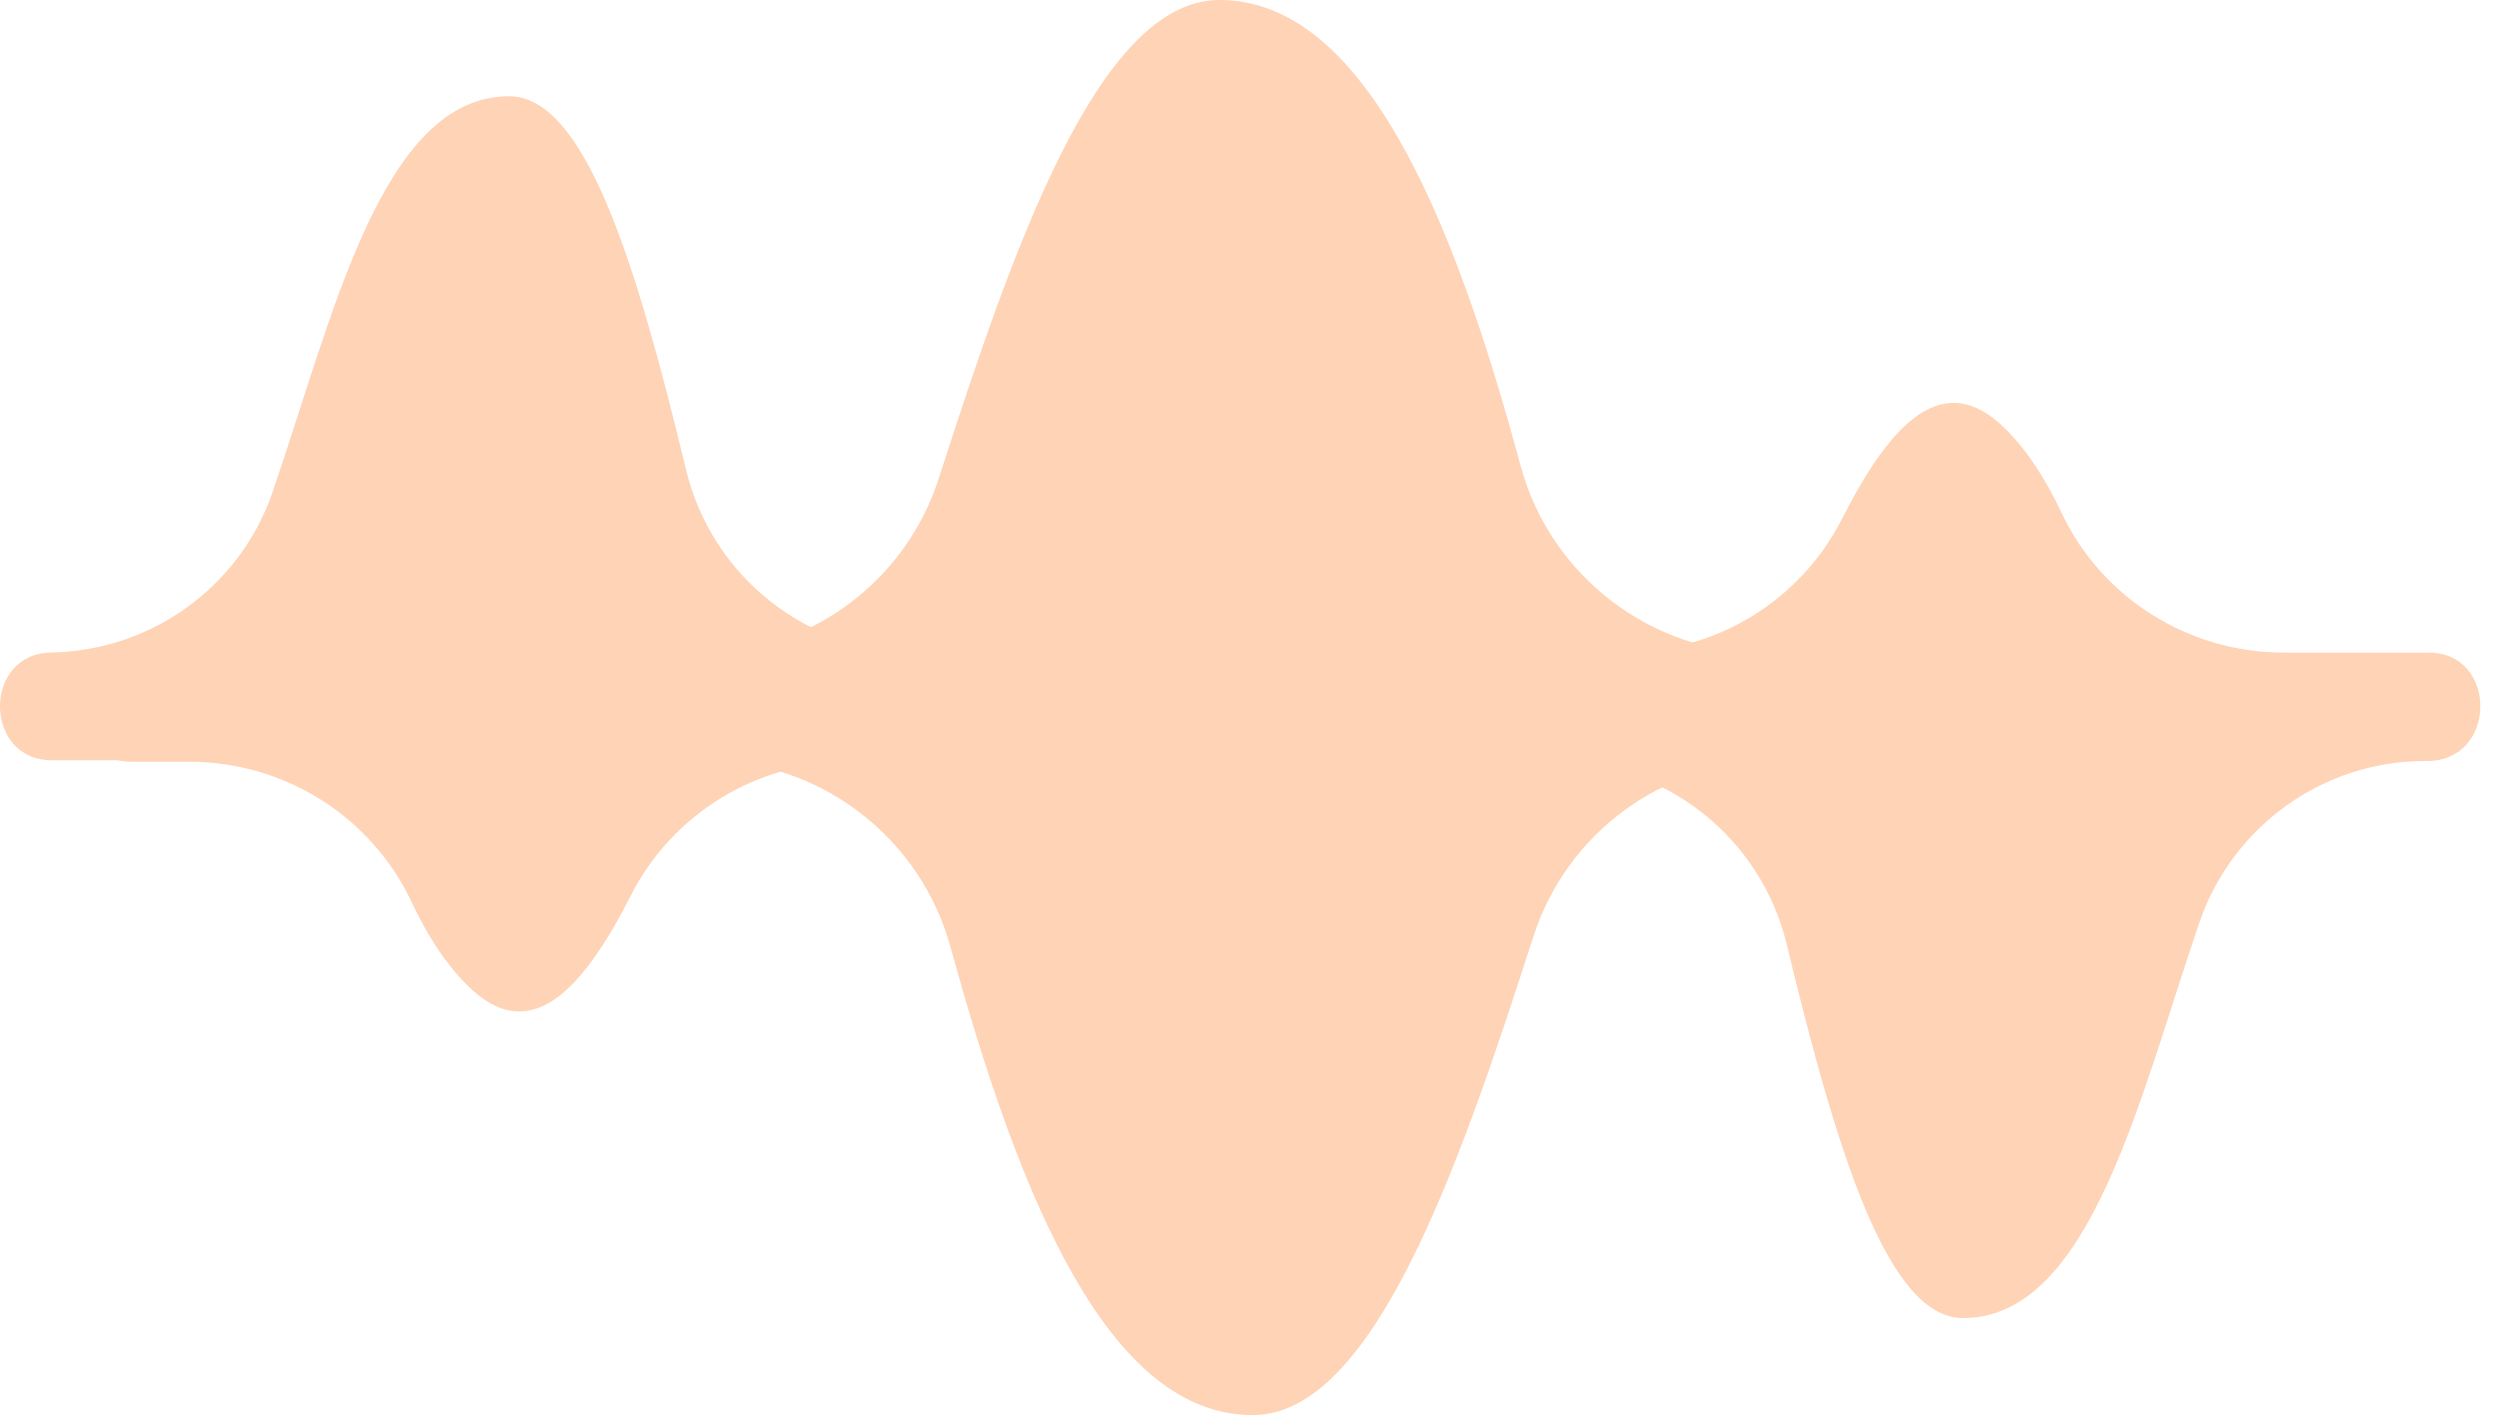
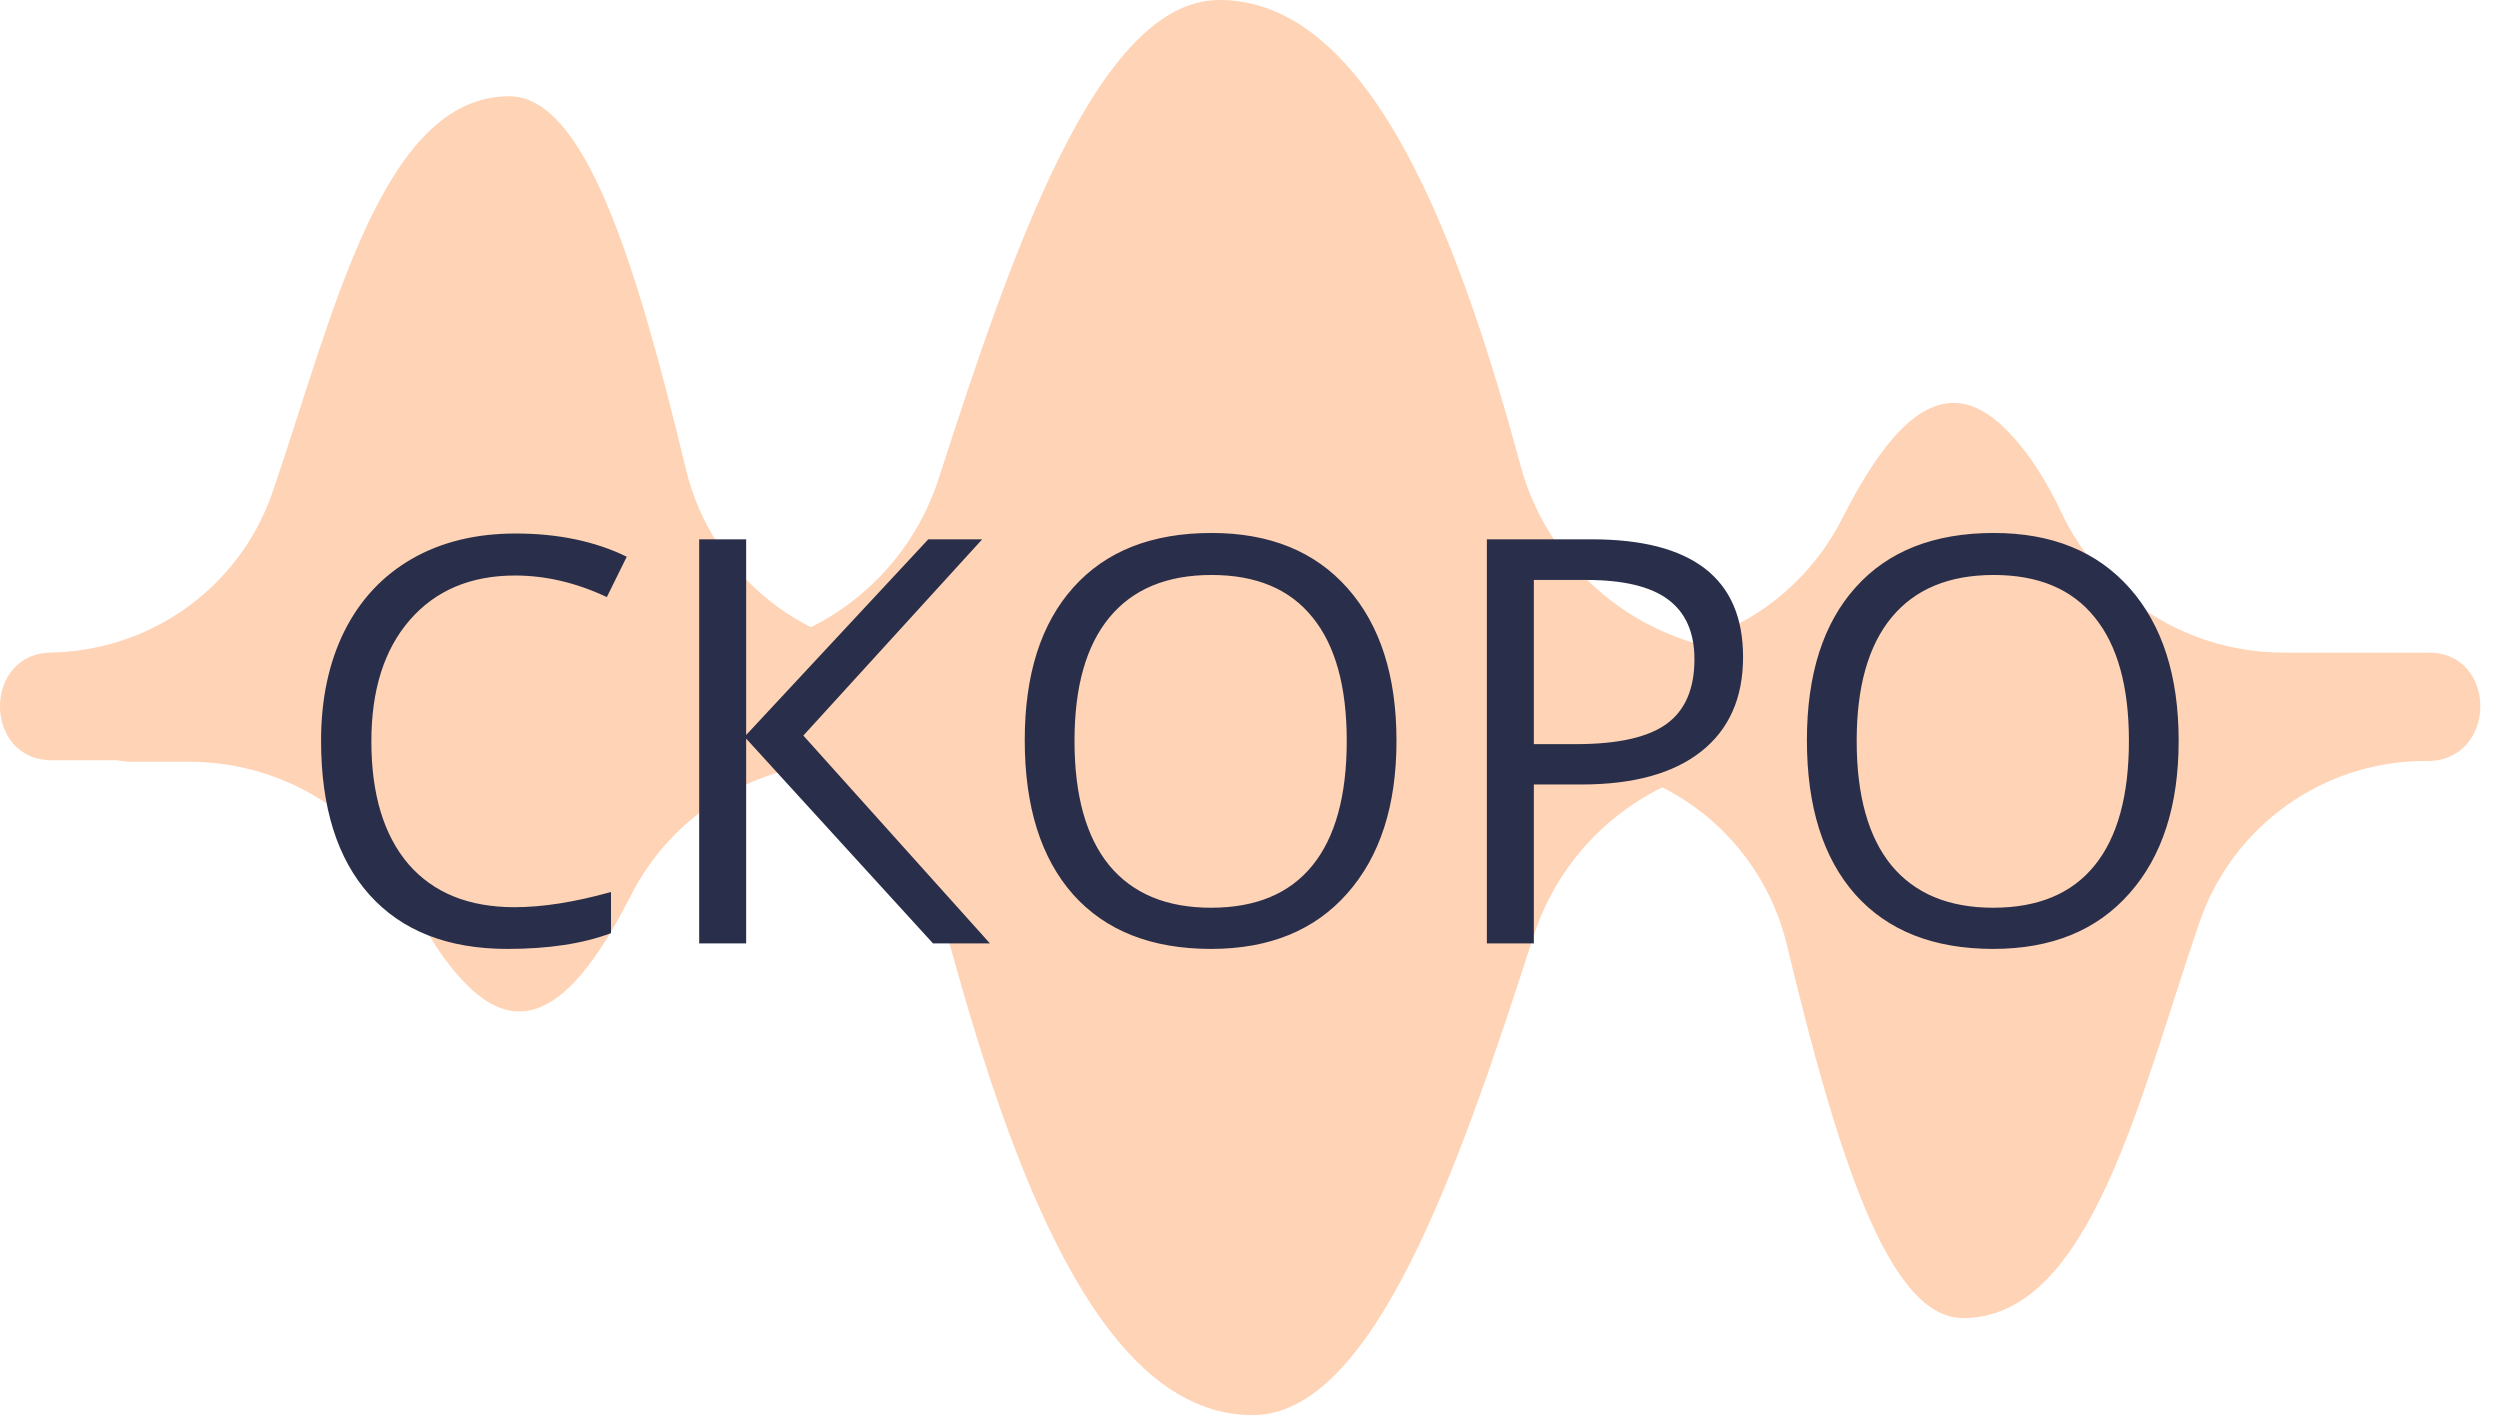
<svg xmlns="http://www.w3.org/2000/svg" width="106" height="60" viewBox="0 0 106 60" fill="none">
  <g opacity="0.3">
    <path d="M5.58 32.298H8.028C12.053 32.298 15.757 34.612 17.464 38.275C18.076 39.561 18.817 40.782 19.815 41.778C22.424 44.381 24.646 42.1 26.74 37.986C28.511 34.483 32.118 32.298 36.047 32.298H65.935C70.605 32.298 74.663 35.511 75.758 40.043C77.916 49.009 80.074 55.886 83.23 55.886C88.641 55.886 90.702 46.535 93.278 39.047C94.695 34.997 98.528 32.266 102.812 32.266H102.586C105.517 32.266 105.517 27.702 102.586 27.702H74.888C70.025 27.702 65.774 24.456 64.486 19.796C61.587 9.031 57.787 0 51.7 0C46.547 0 42.907 10.669 39.816 20.246C38.398 24.713 34.244 27.734 29.542 27.734H17.529C13.567 27.734 9.573 27.734 5.612 27.734C2.649 27.734 2.649 32.298 5.58 32.298Z" fill="#FF6B06" />
    <path d="M102.973 27.67H96.821C92.795 27.67 89.091 25.356 87.385 21.693C86.773 20.407 86.032 19.186 85.034 18.19C82.425 15.587 80.203 17.868 78.109 21.982C76.338 25.485 72.731 27.67 68.801 27.67H38.914C34.244 27.67 30.186 24.456 29.091 19.925C26.933 10.959 24.775 4.082 21.587 4.082C16.176 4.082 14.114 13.433 11.538 20.921C10.121 24.971 6.288 27.67 1.973 27.67H2.198C-0.733 27.67 -0.733 32.234 2.198 32.234H29.896C34.759 32.234 39.01 35.48 40.298 40.139C43.261 50.937 47.03 60 53.117 60C58.27 60 61.909 49.331 65.001 39.754C66.418 35.287 70.573 32.266 75.275 32.266H87.32C91.281 32.266 98.979 32.266 102.94 32.266C105.903 32.234 105.903 27.67 102.973 27.67Z" fill="#FF6B06" />
  </g>
+   <path d="M21.84 24.402C19.957 24.402 18.469 25.031 17.375 26.289C16.289 27.539 15.746 29.254 15.746 31.434C15.746 33.676 16.27 35.41 17.316 36.637C18.371 37.855 19.871 38.465 21.816 38.465C23.012 38.465 24.375 38.25 25.906 37.82V39.566C24.719 40.012 23.254 40.234 21.512 40.234C18.988 40.234 17.039 39.469 15.664 37.938C14.297 36.406 13.613 34.23 13.613 31.41C13.613 29.645 13.941 28.098 14.598 26.77C15.262 25.441 16.215 24.418 17.457 23.699C18.707 22.98 20.176 22.621 21.863 22.621C23.66 22.621 25.23 22.949 26.574 23.605L25.73 25.316C24.434 24.707 23.137 24.402 21.84 24.402ZM41.973 40H39.559L31.637 31.316V40H29.645V22.867H31.637V31.164L39.359 22.867H41.645L34.062 31.188L41.973 40ZM59.211 31.41C59.211 34.152 58.516 36.309 57.125 37.879C55.742 39.449 53.816 40.234 51.348 40.234C48.824 40.234 46.875 39.465 45.5 37.926C44.133 36.379 43.449 34.199 43.449 31.387C43.449 28.598 44.137 26.438 45.512 24.906C46.887 23.367 48.84 22.598 51.371 22.598C53.832 22.598 55.754 23.379 57.137 24.941C58.52 26.504 59.211 28.66 59.211 31.41ZM45.559 31.41C45.559 33.73 46.051 35.492 47.035 36.695C48.027 37.891 49.465 38.488 51.348 38.488C53.246 38.488 54.68 37.891 55.648 36.695C56.617 35.5 57.102 33.738 57.102 31.41C57.102 29.105 56.617 27.359 55.648 26.172C54.688 24.977 53.262 24.379 51.371 24.379C49.473 24.379 48.027 24.98 47.035 26.184C46.051 27.379 45.559 29.121 45.559 31.41ZM73.906 27.859C73.906 29.594 73.312 30.93 72.125 31.867C70.945 32.797 69.254 33.262 67.051 33.262H65.035V40H63.043V22.867H67.484C71.766 22.867 73.906 24.531 73.906 27.859ZM65.035 31.551H66.828C68.594 31.551 69.871 31.266 70.66 30.695C71.449 30.125 71.844 29.211 71.844 27.953C71.844 26.82 71.473 25.977 70.731 25.422C69.988 24.867 68.832 24.59 67.262 24.59H65.035V31.551ZM92.375 31.41C92.375 34.152 91.68 36.309 90.289 37.879C88.906 39.449 86.981 40.234 84.512 40.234C81.988 40.234 80.039 39.465 78.664 37.926C77.297 36.379 76.613 34.199 76.613 31.387C76.613 28.598 77.301 26.438 78.676 24.906C80.051 23.367 82.004 22.598 84.535 22.598C86.996 22.598 88.918 23.379 90.301 24.941C91.684 26.504 92.375 28.66 92.375 31.41ZM78.723 31.41C78.723 33.73 79.215 35.492 80.199 36.695C81.191 37.891 82.629 38.488 84.512 38.488C86.41 38.488 87.844 37.891 88.812 36.695C89.781 35.5 90.266 33.738 90.266 31.41C90.266 29.105 89.781 27.359 88.812 26.172C87.852 24.977 86.426 24.379 84.535 24.379C82.637 24.379 81.191 24.98 80.199 26.184C79.215 27.379 78.723 29.121 78.723 31.41Z" fill="#292E4A" />
</svg>
